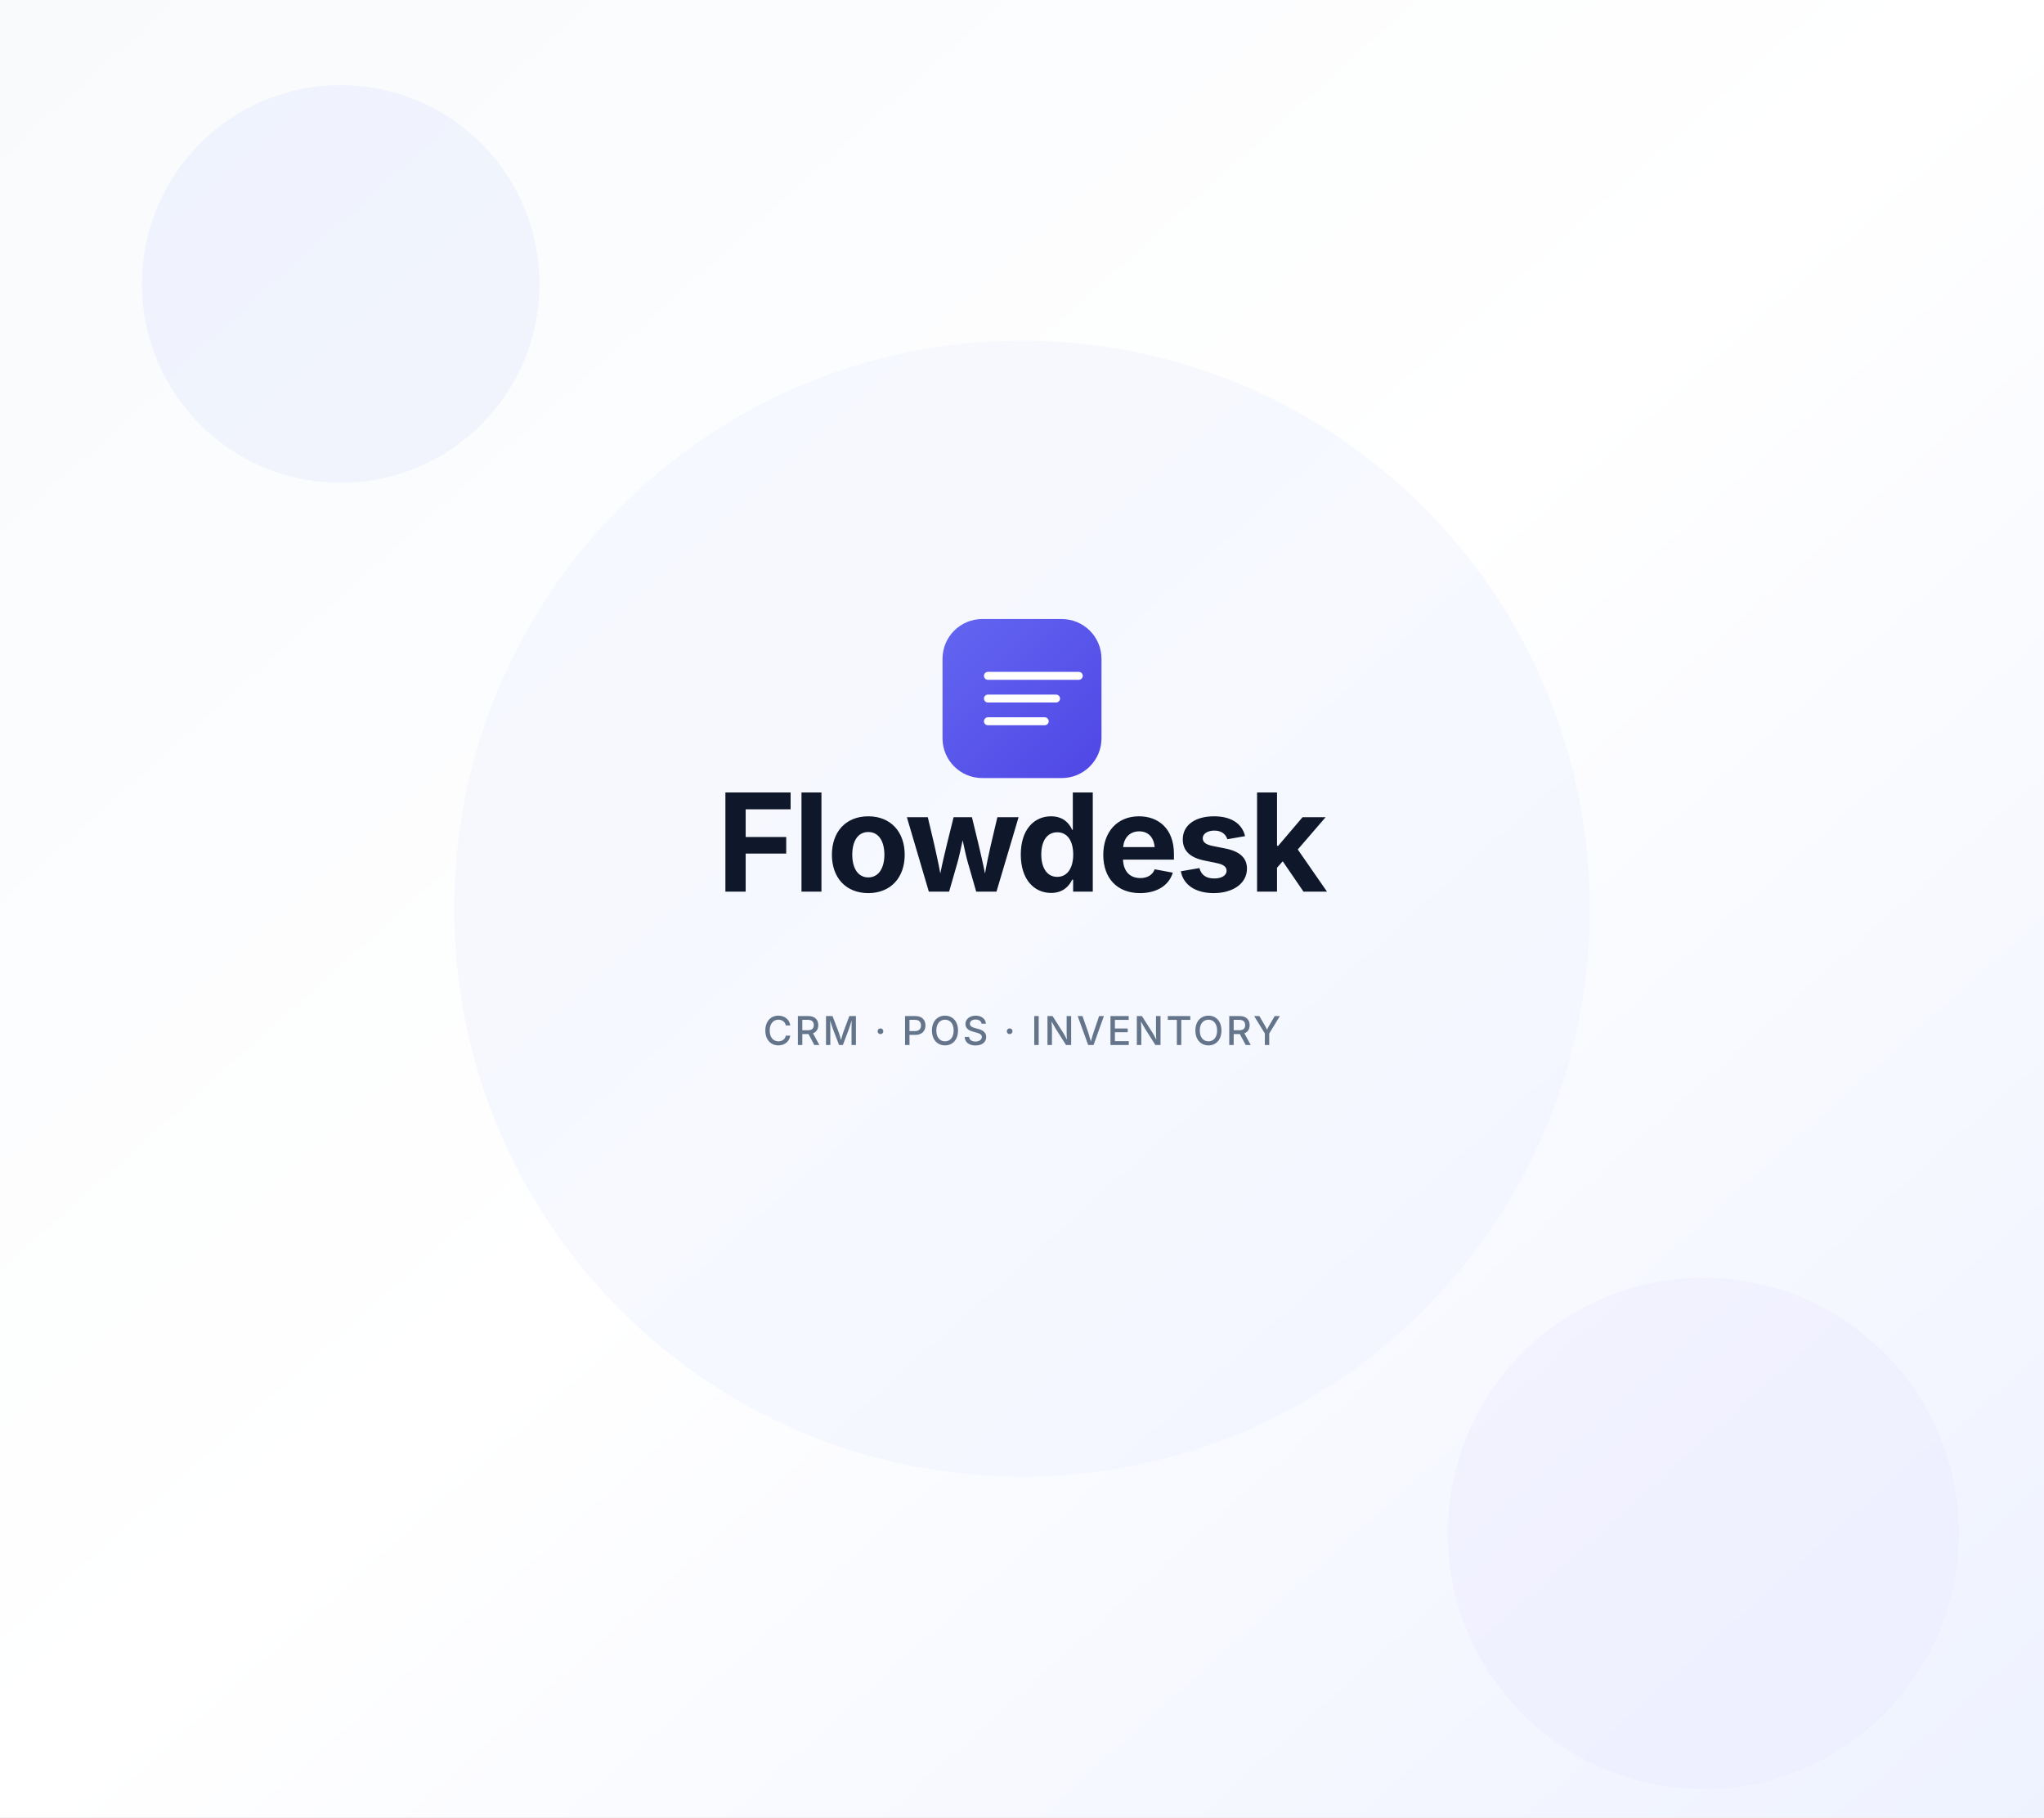
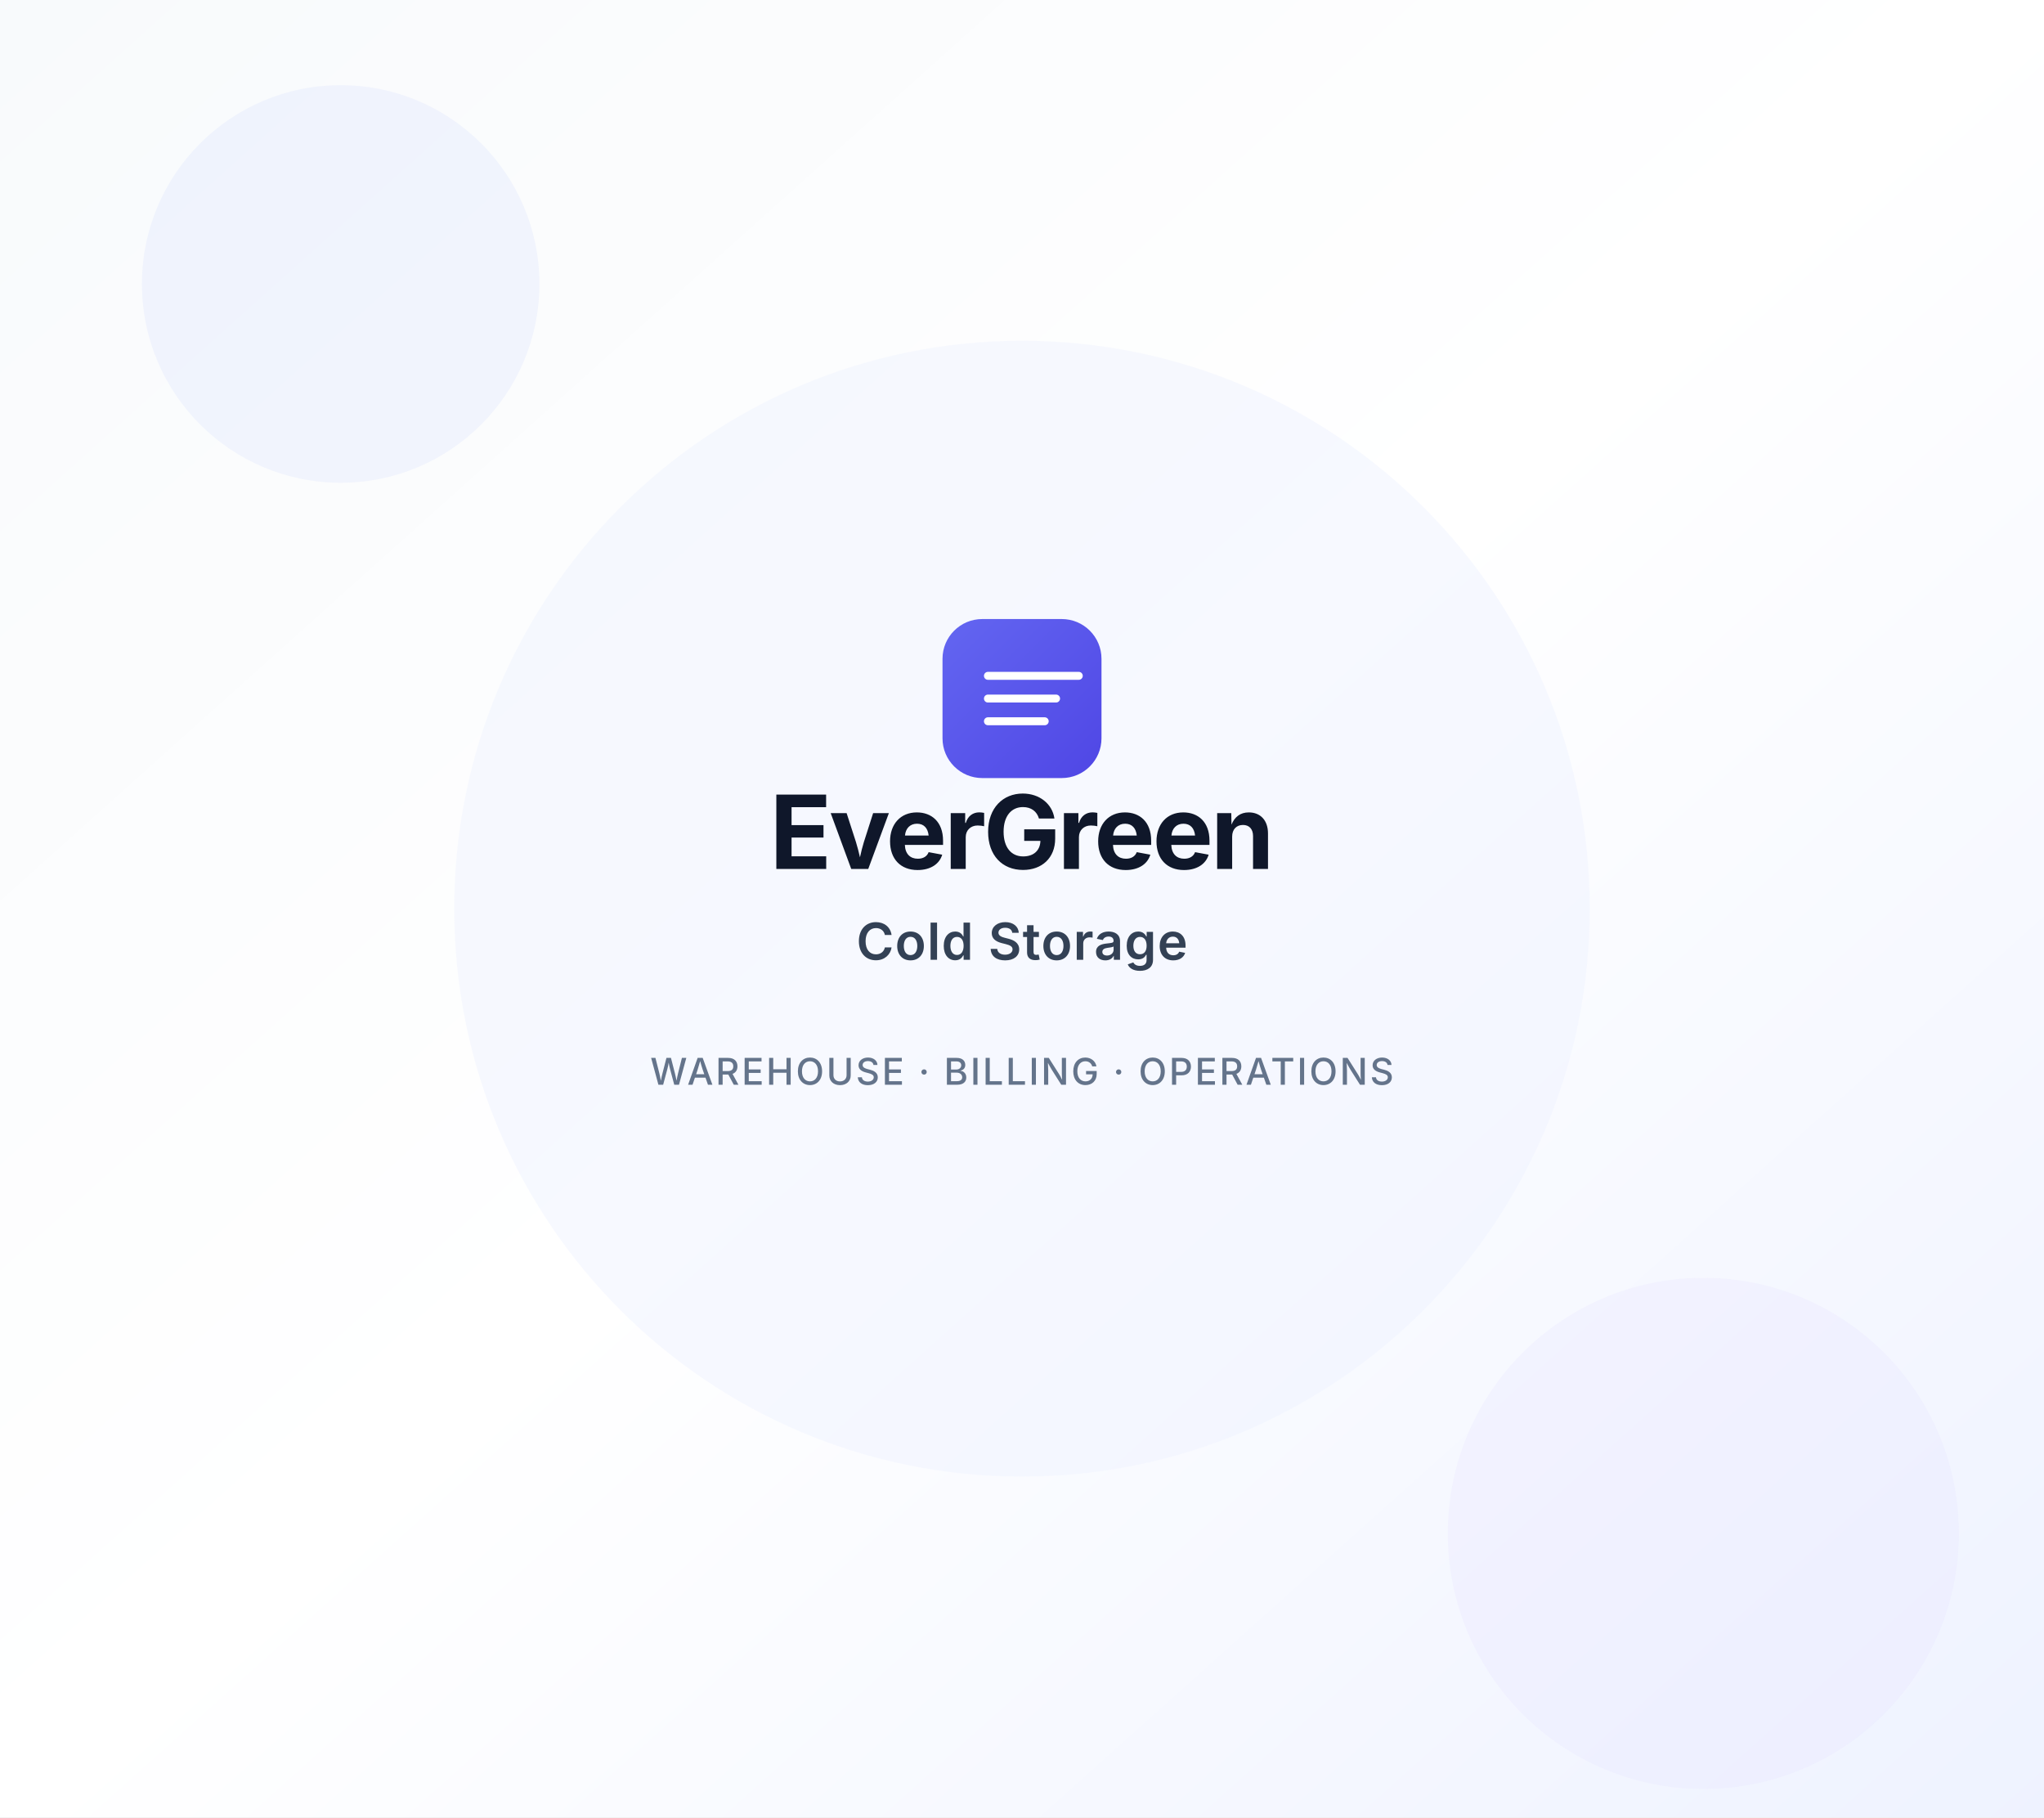
<svg xmlns="http://www.w3.org/2000/svg" viewBox="0 0 720 640" role="img" aria-hidden="true">
  <defs>
    <linearGradient id="bg" x1="0%" y1="0%" x2="100%" y2="100%">
      <stop offset="0%" stop-color="#f8fafc" />
      <stop offset="50%" stop-color="#ffffff" />
      <stop offset="100%" stop-color="#eef2ff" />
    </linearGradient>
    <linearGradient id="mark" x1="0%" y1="0%" x2="100%" y2="100%">
      <stop offset="0%" stop-color="#6366f1" />
      <stop offset="100%" stop-color="#4f46e5" />
    </linearGradient>
    <linearGradient id="line" x1="0%" y1="0%" x2="100%" y2="0%">
      <stop offset="0%" stop-color="#6366f1" stop-opacity="0" />
      <stop offset="50%" stop-color="#6366f1" stop-opacity="0.3" />
      <stop offset="100%" stop-color="#6366f1" stop-opacity="0" />
    </linearGradient>
    <clipPath id="boxClip">
      <rect x="-28" y="-72" width="56" height="56" rx="14" />
    </clipPath>
  </defs>
  <rect width="720" height="640" fill="url(#bg)" />
  <circle cx="360" cy="320" r="200" fill="#eef2ff" opacity="0.45" />
  <circle cx="120" cy="100" r="70" fill="#c7d2fe" opacity="0.2" />
  <circle cx="600" cy="540" r="90" fill="#ddd6fe" opacity="0.18" />
  <g transform="translate(360 290)">
    <rect x="-28" y="-72" width="56" height="56" rx="14" fill="url(#mark)" />
    <path d="M-12 -44h24M-12 -52h32M-12 -36h20" stroke="#ffffff" stroke-width="2.8" stroke-linecap="round" />
-     <text y="24" text-anchor="middle" font-family="ui-sans-serif, system-ui, -apple-system, Segoe UI, sans-serif" font-size="48" font-weight="700" letter-spacing="-0.025em" fill="#0f172a">Flowdesk</text>
-     <line x1="-88" y1="48" x2="88" y2="48" stroke="url(#line)" stroke-width="1" />
-     <text y="78" text-anchor="middle" font-family="ui-sans-serif, system-ui, -apple-system, Segoe UI, sans-serif" font-size="14" font-weight="500" letter-spacing="0.06em" fill="#64748b">CRM · POS · INVENTORY</text>
+     <text y="16" text-anchor="middle" font-family="ui-sans-serif, system-ui, -apple-system, Segoe UI, sans-serif" font-size="36" font-weight="700" letter-spacing="-0.025em" fill="#0f172a">EverGreen</text>
+     <text y="48" text-anchor="middle" font-family="ui-sans-serif, system-ui, -apple-system, Segoe UI, sans-serif" font-size="18" font-weight="600" letter-spacing="0.02em" fill="#334155">Cold Storage</text>
+     <line x1="-88" y1="68" x2="88" y2="68" stroke="url(#line)" stroke-width="1" />
+     <text y="92" text-anchor="middle" font-family="ui-sans-serif, system-ui, -apple-system, Segoe UI, sans-serif" font-size="13" font-weight="500" letter-spacing="0.06em" fill="#64748b">WAREHOUSE · BILLING · OPERATIONS</text>
  </g>
</svg>
